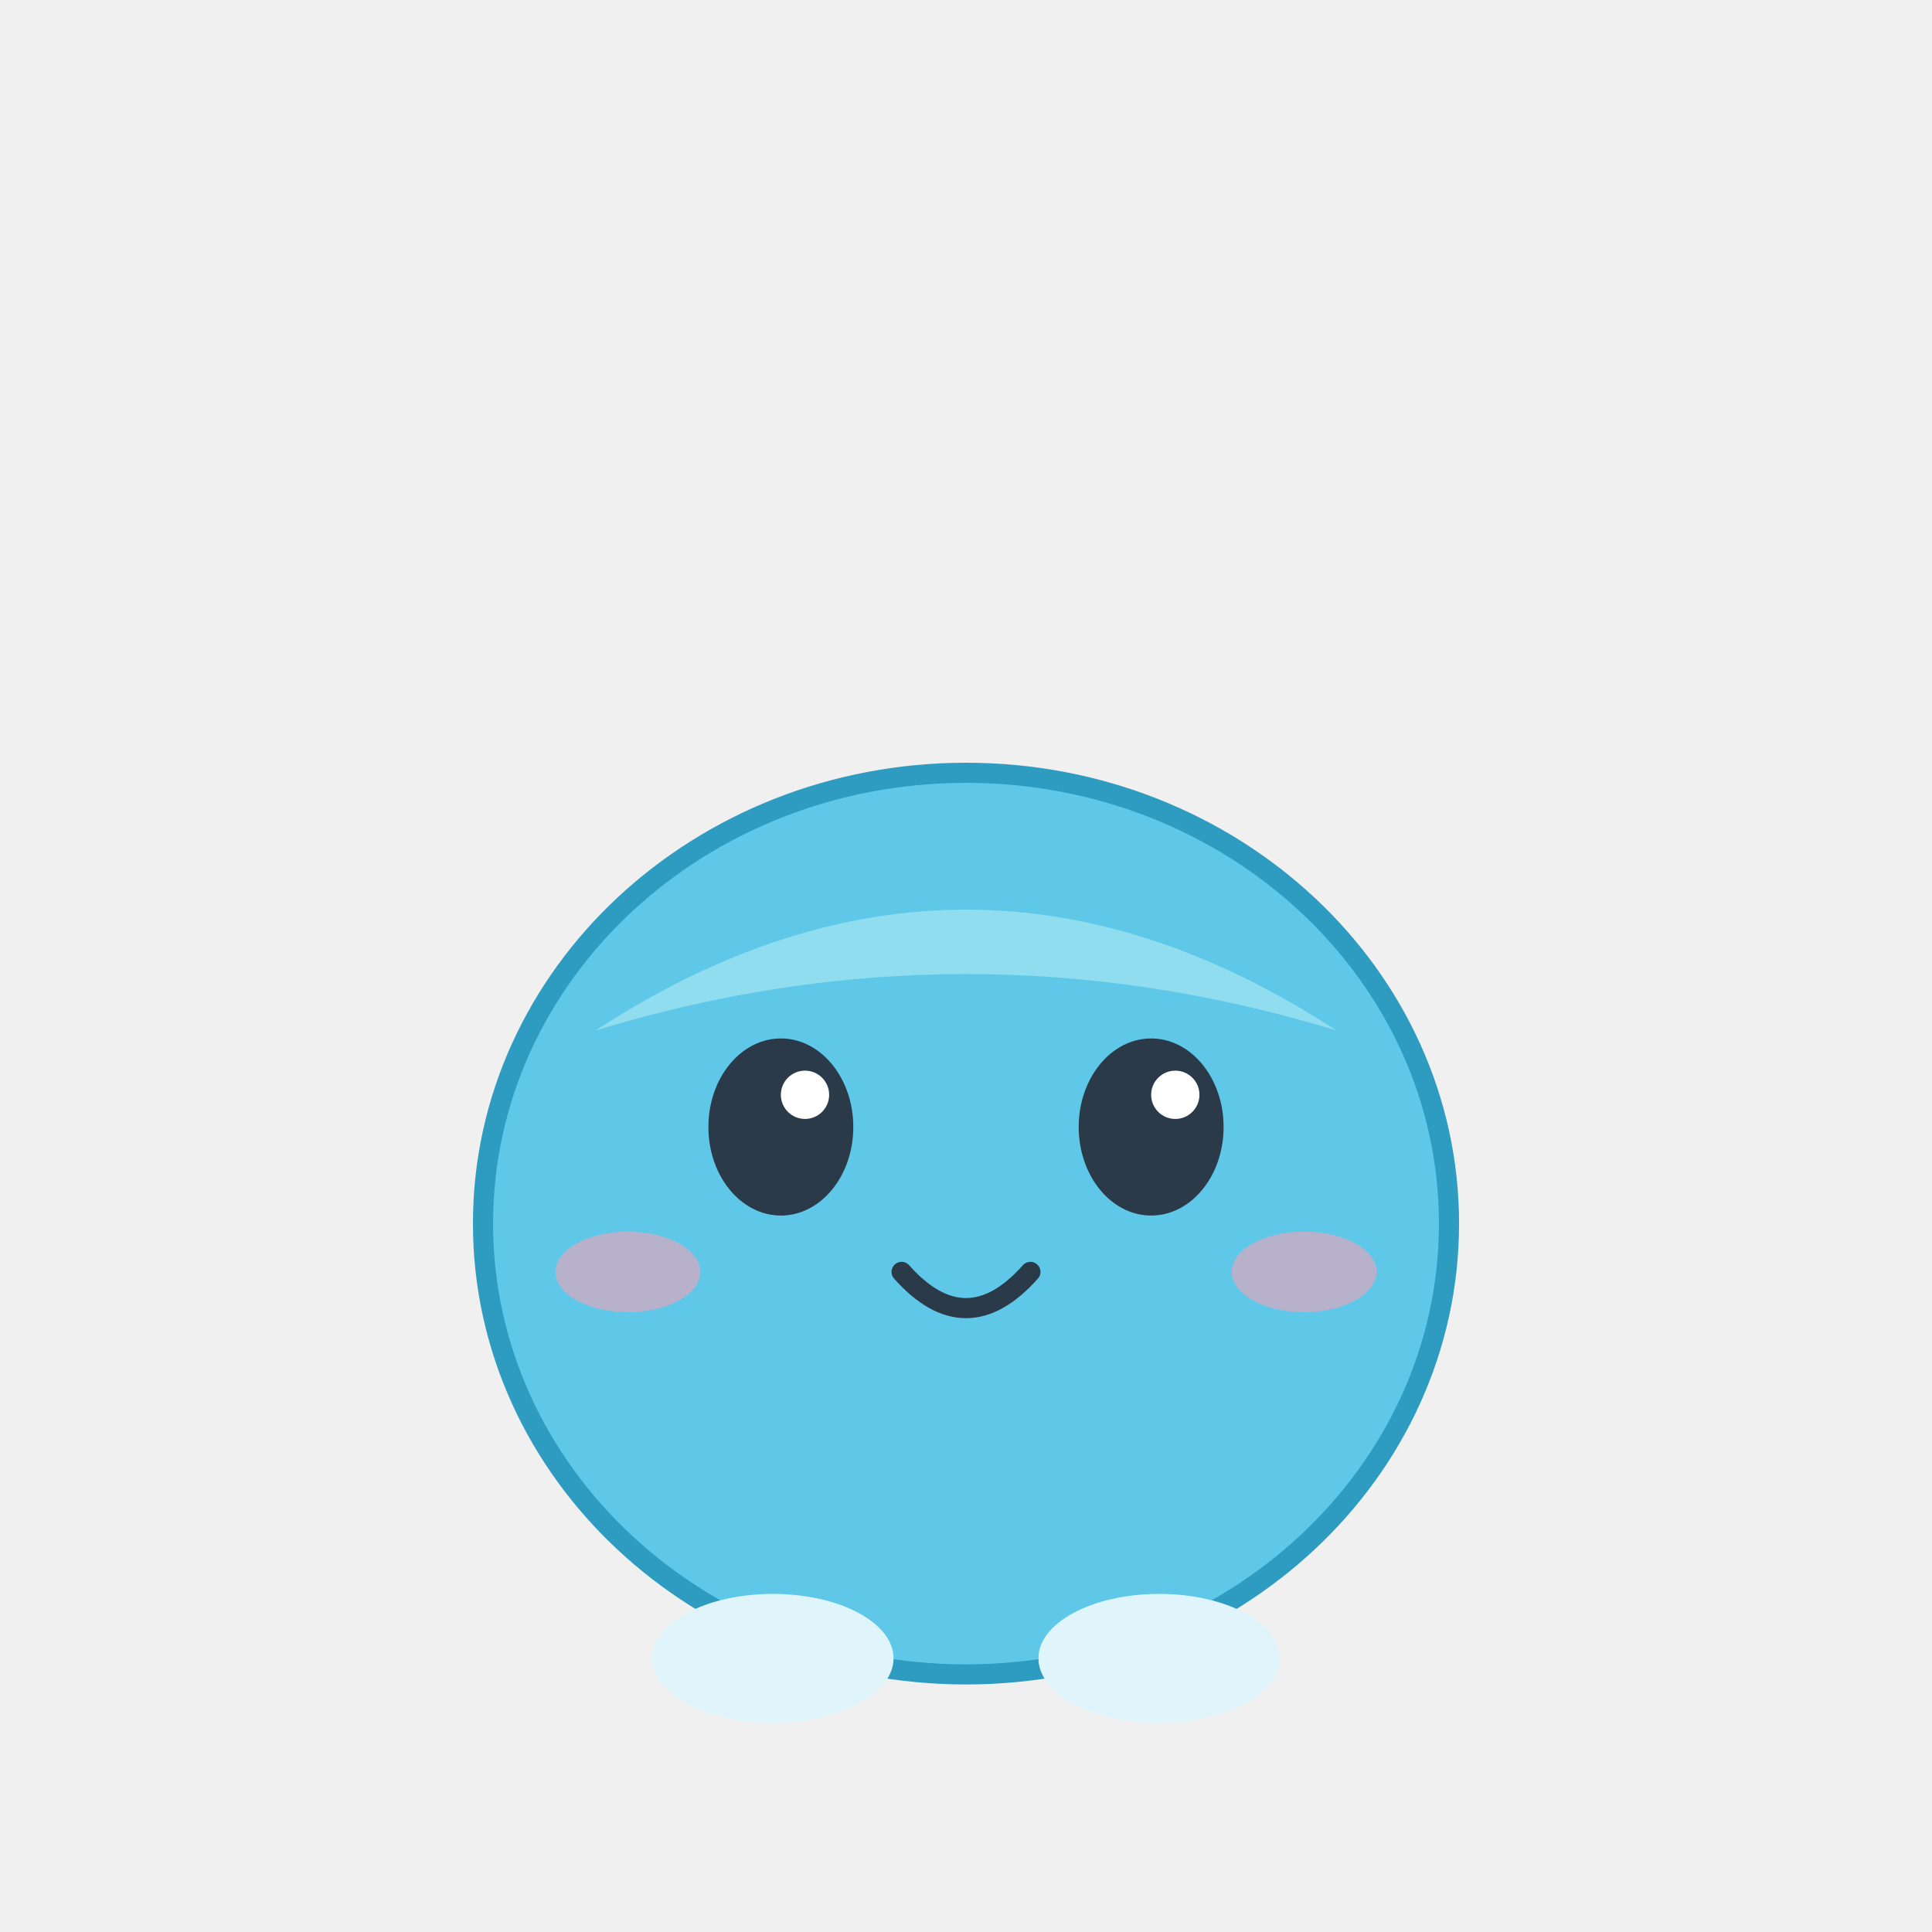
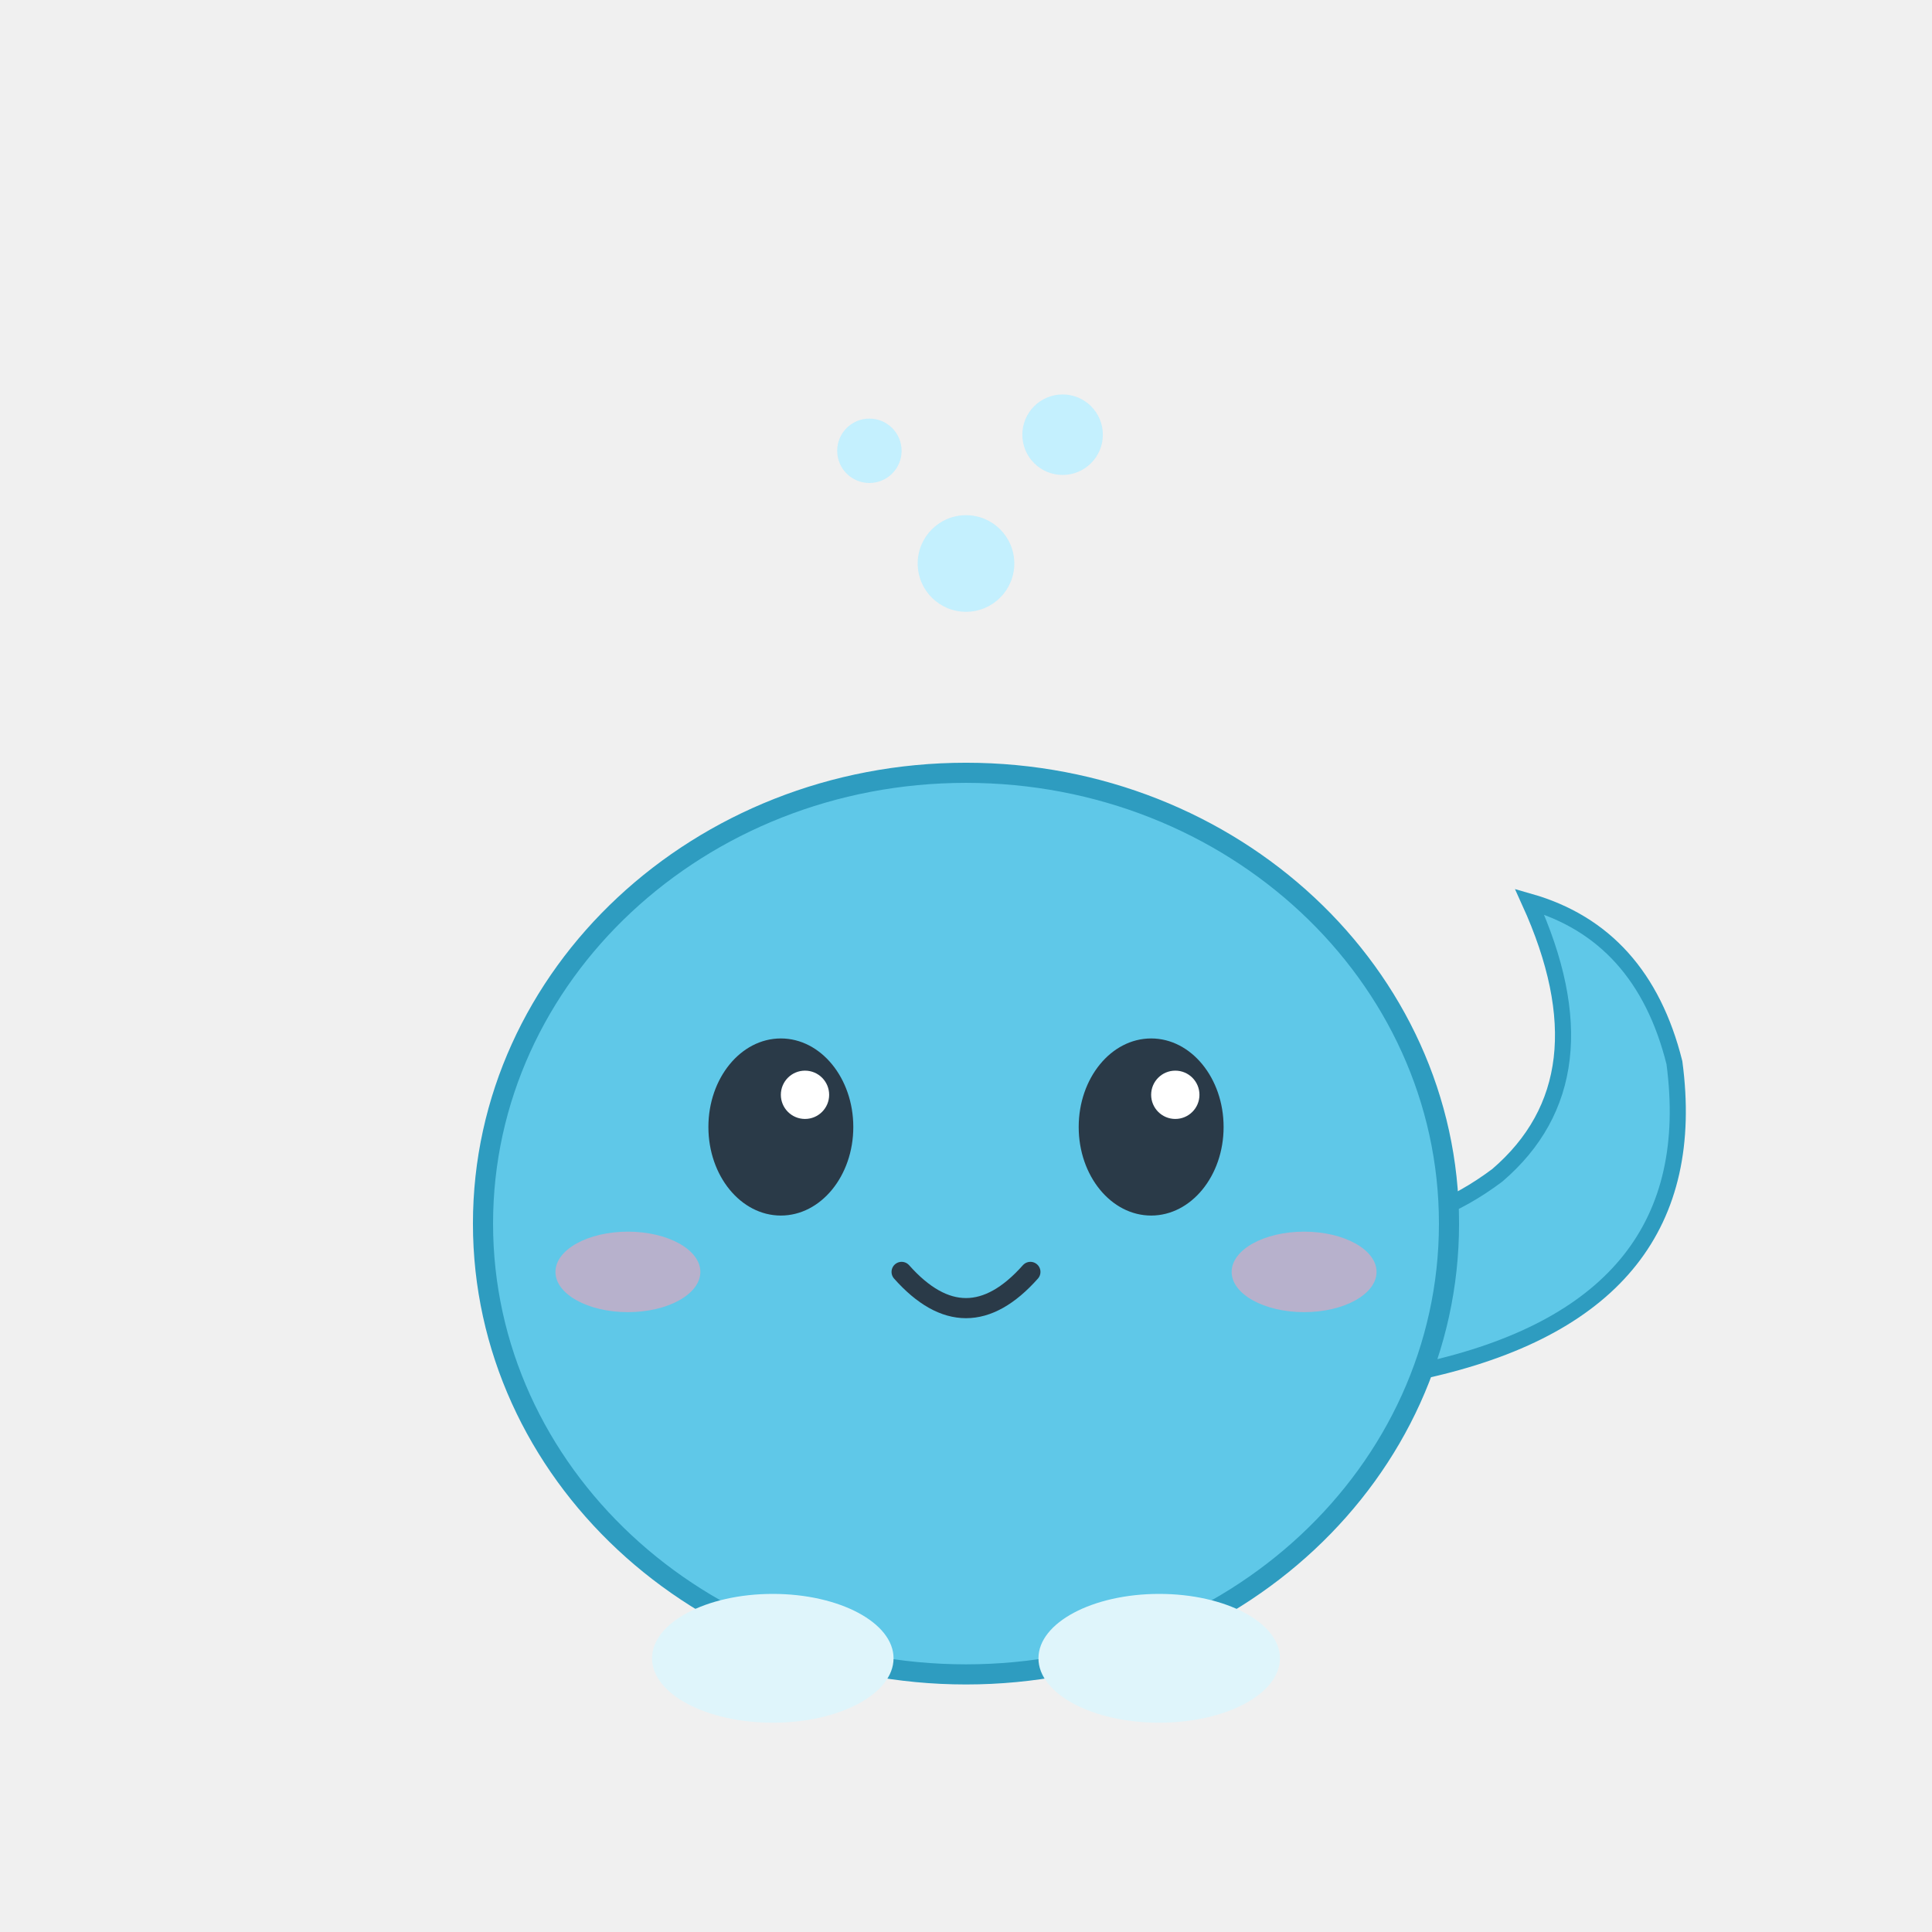
<svg xmlns="http://www.w3.org/2000/svg" viewBox="0 0 240 240" width="240" height="240">
+   <path d="M76 132 q44 -32 88 0 q-44 -16 -88 0 z" fill="#BFEFFF" opacity=".9" />
+   <path d="M178 170 q34 -8 30 -38 q-4 -16 -18 -20 q10 22 -4 34 q-8 6 -16 6 z" fill="#5FC8E8" stroke="#2E9CC0" stroke-width="2" />
  <ellipse cx="120" cy="152" rx="60" ry="56" fill="#5FC8E8" stroke="#2E9CC0" stroke-width="2.5" />
-   <path d="M74 128 q46 -30 92 0 q-46 -14 -92 0 z" fill="#8FDDEE" />
+   <g fill="#BFEFFF" opacity=".9">
+     <circle cx="120" cy="70" r="6" />
+     <circle cx="108" cy="56" r="4" />
+     <circle cx="132" cy="54" r="5" />
+   </g>
  <ellipse cx="97" cy="140" rx="9" ry="11" fill="#2A3A48" />
  <ellipse cx="143" cy="140" rx="9" ry="11" fill="#2A3A48" />
  <circle cx="100" cy="136" r="3" fill="#FFFFFF" />
  <circle cx="146" cy="136" r="3" fill="#FFFFFF" />
  <ellipse cx="78" cy="158" rx="9" ry="5" fill="#FF9EB5" opacity="0.55" />
  <ellipse cx="162" cy="158" rx="9" ry="5" fill="#FF9EB5" opacity="0.55" />
  <path d="M112 158 q8 9 16 0" fill="none" stroke="#2A3A48" stroke-width="2.5" stroke-linecap="round" />
  <ellipse cx="96" cy="206" rx="15" ry="8" fill="#DFF5FB" />
  <ellipse cx="144" cy="206" rx="15" ry="8" fill="#DFF5FB" />
</svg>
